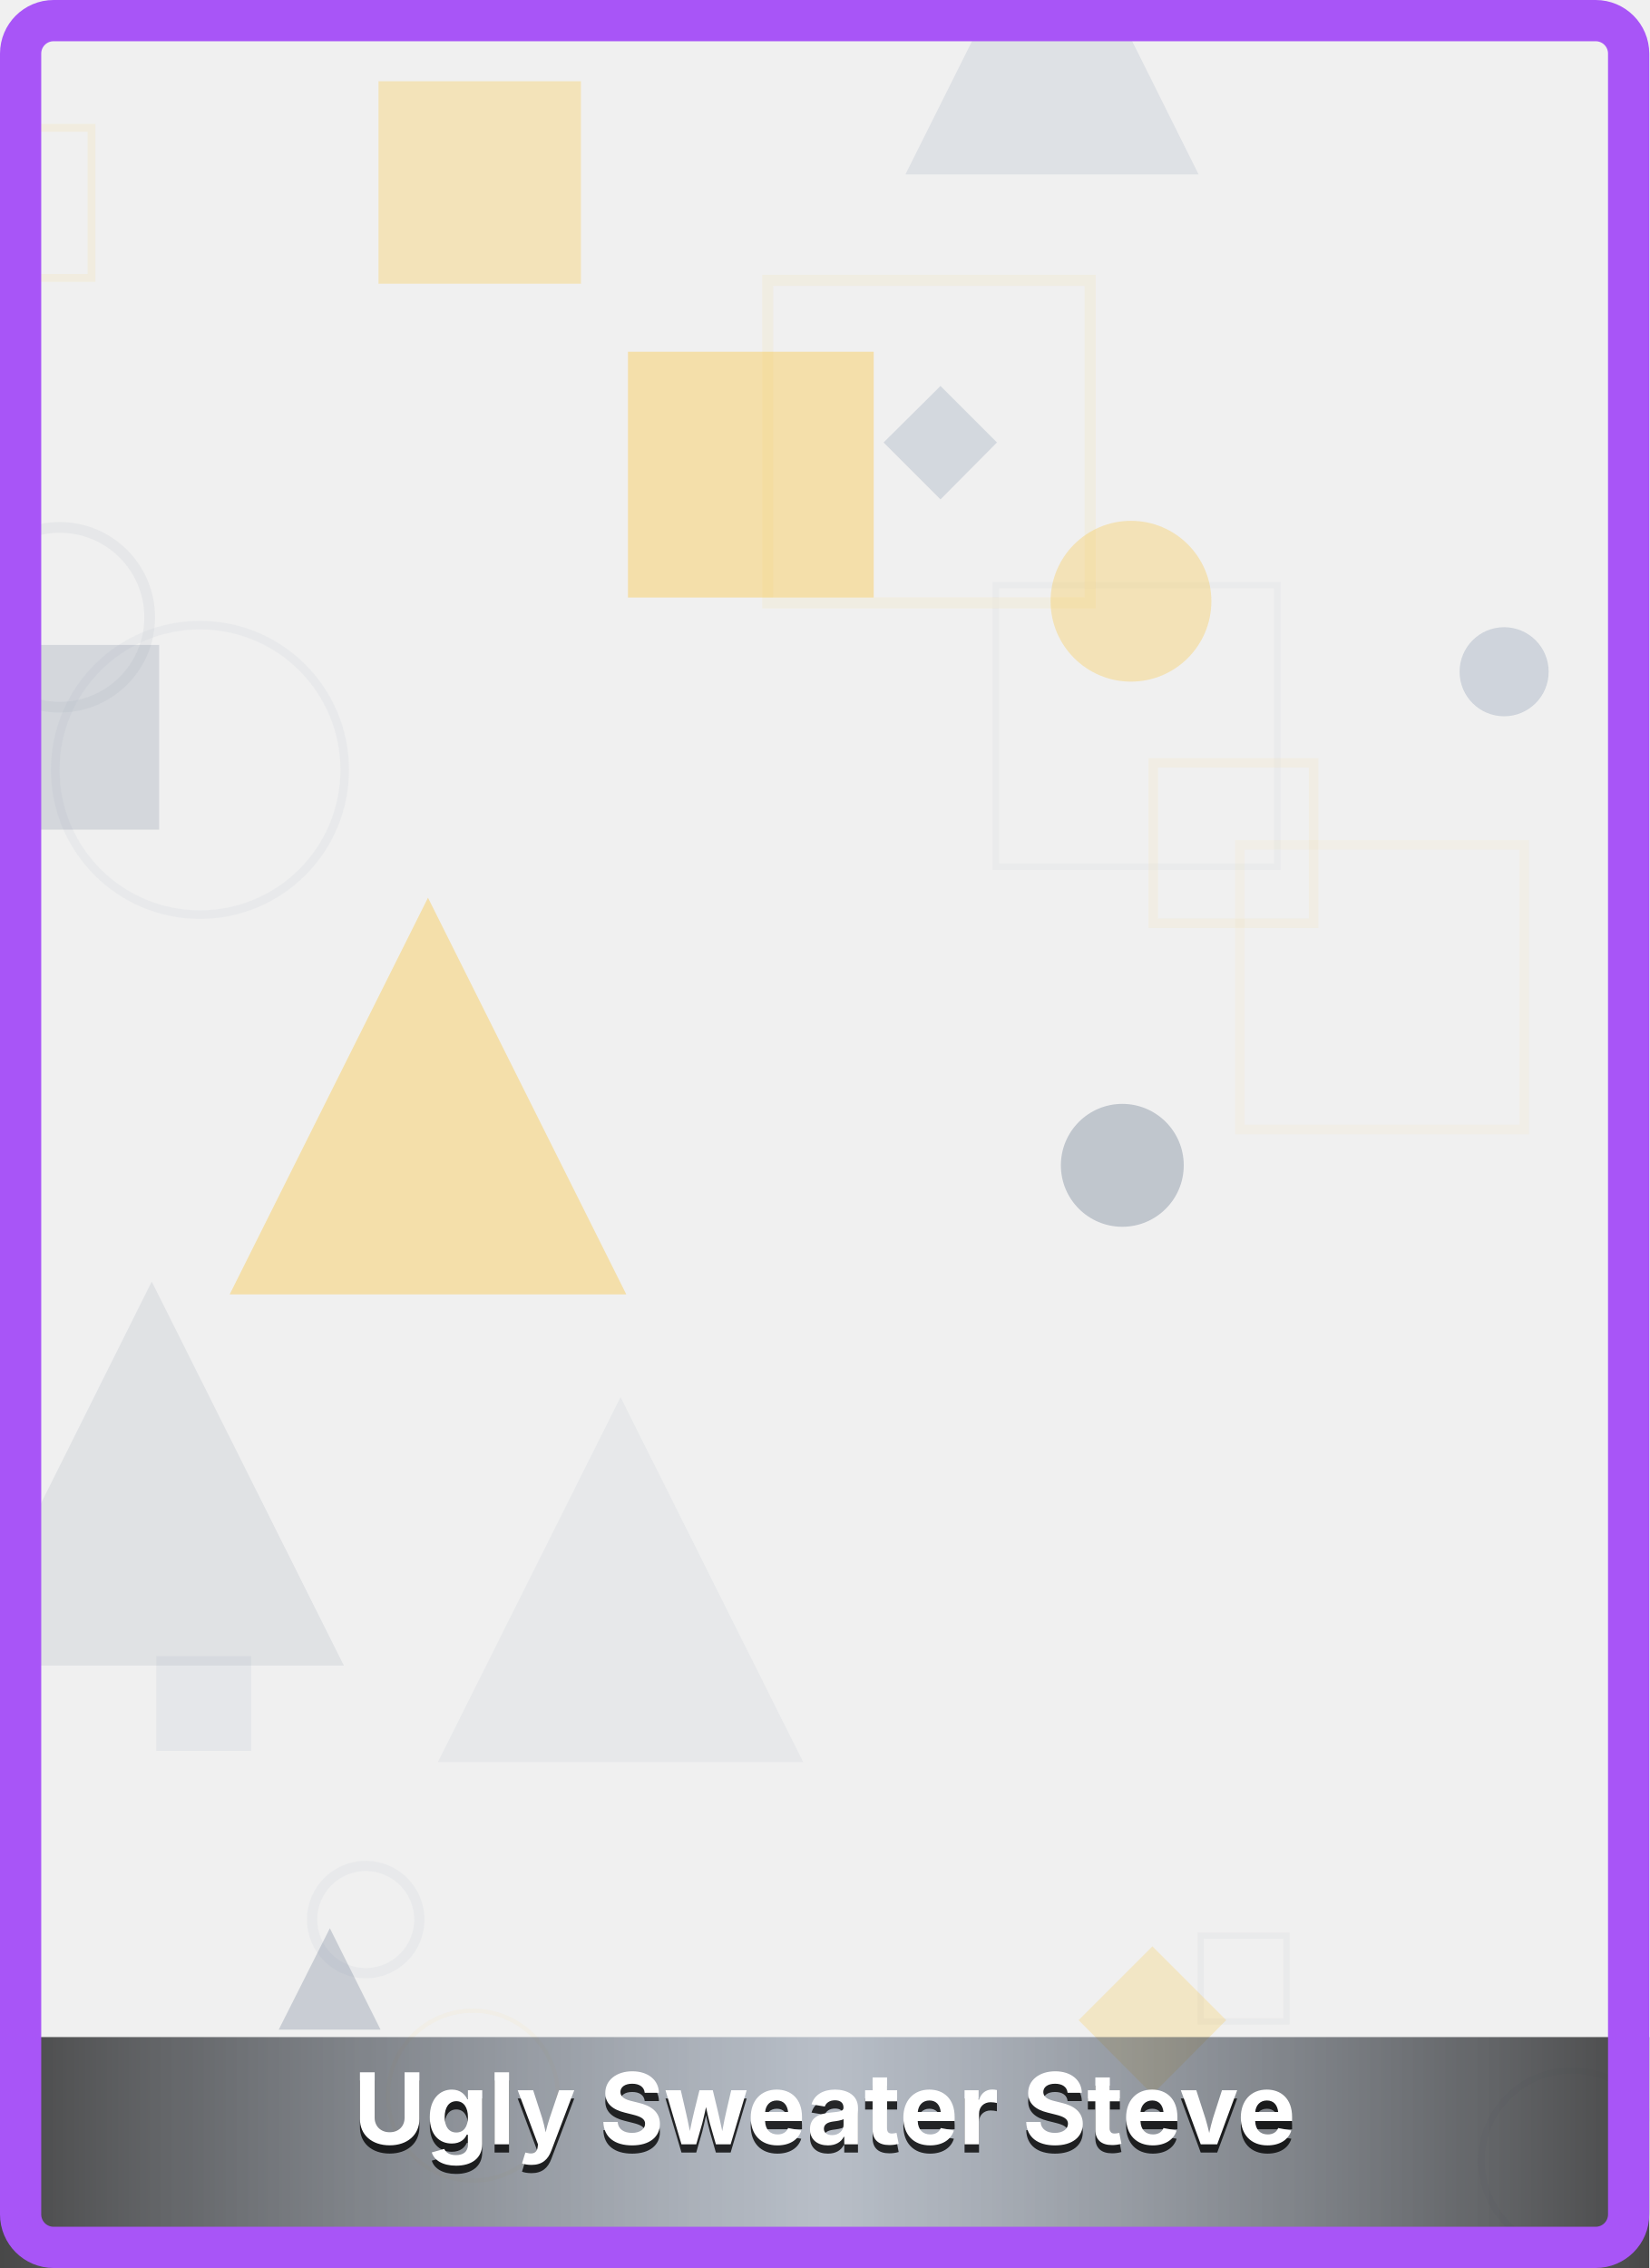
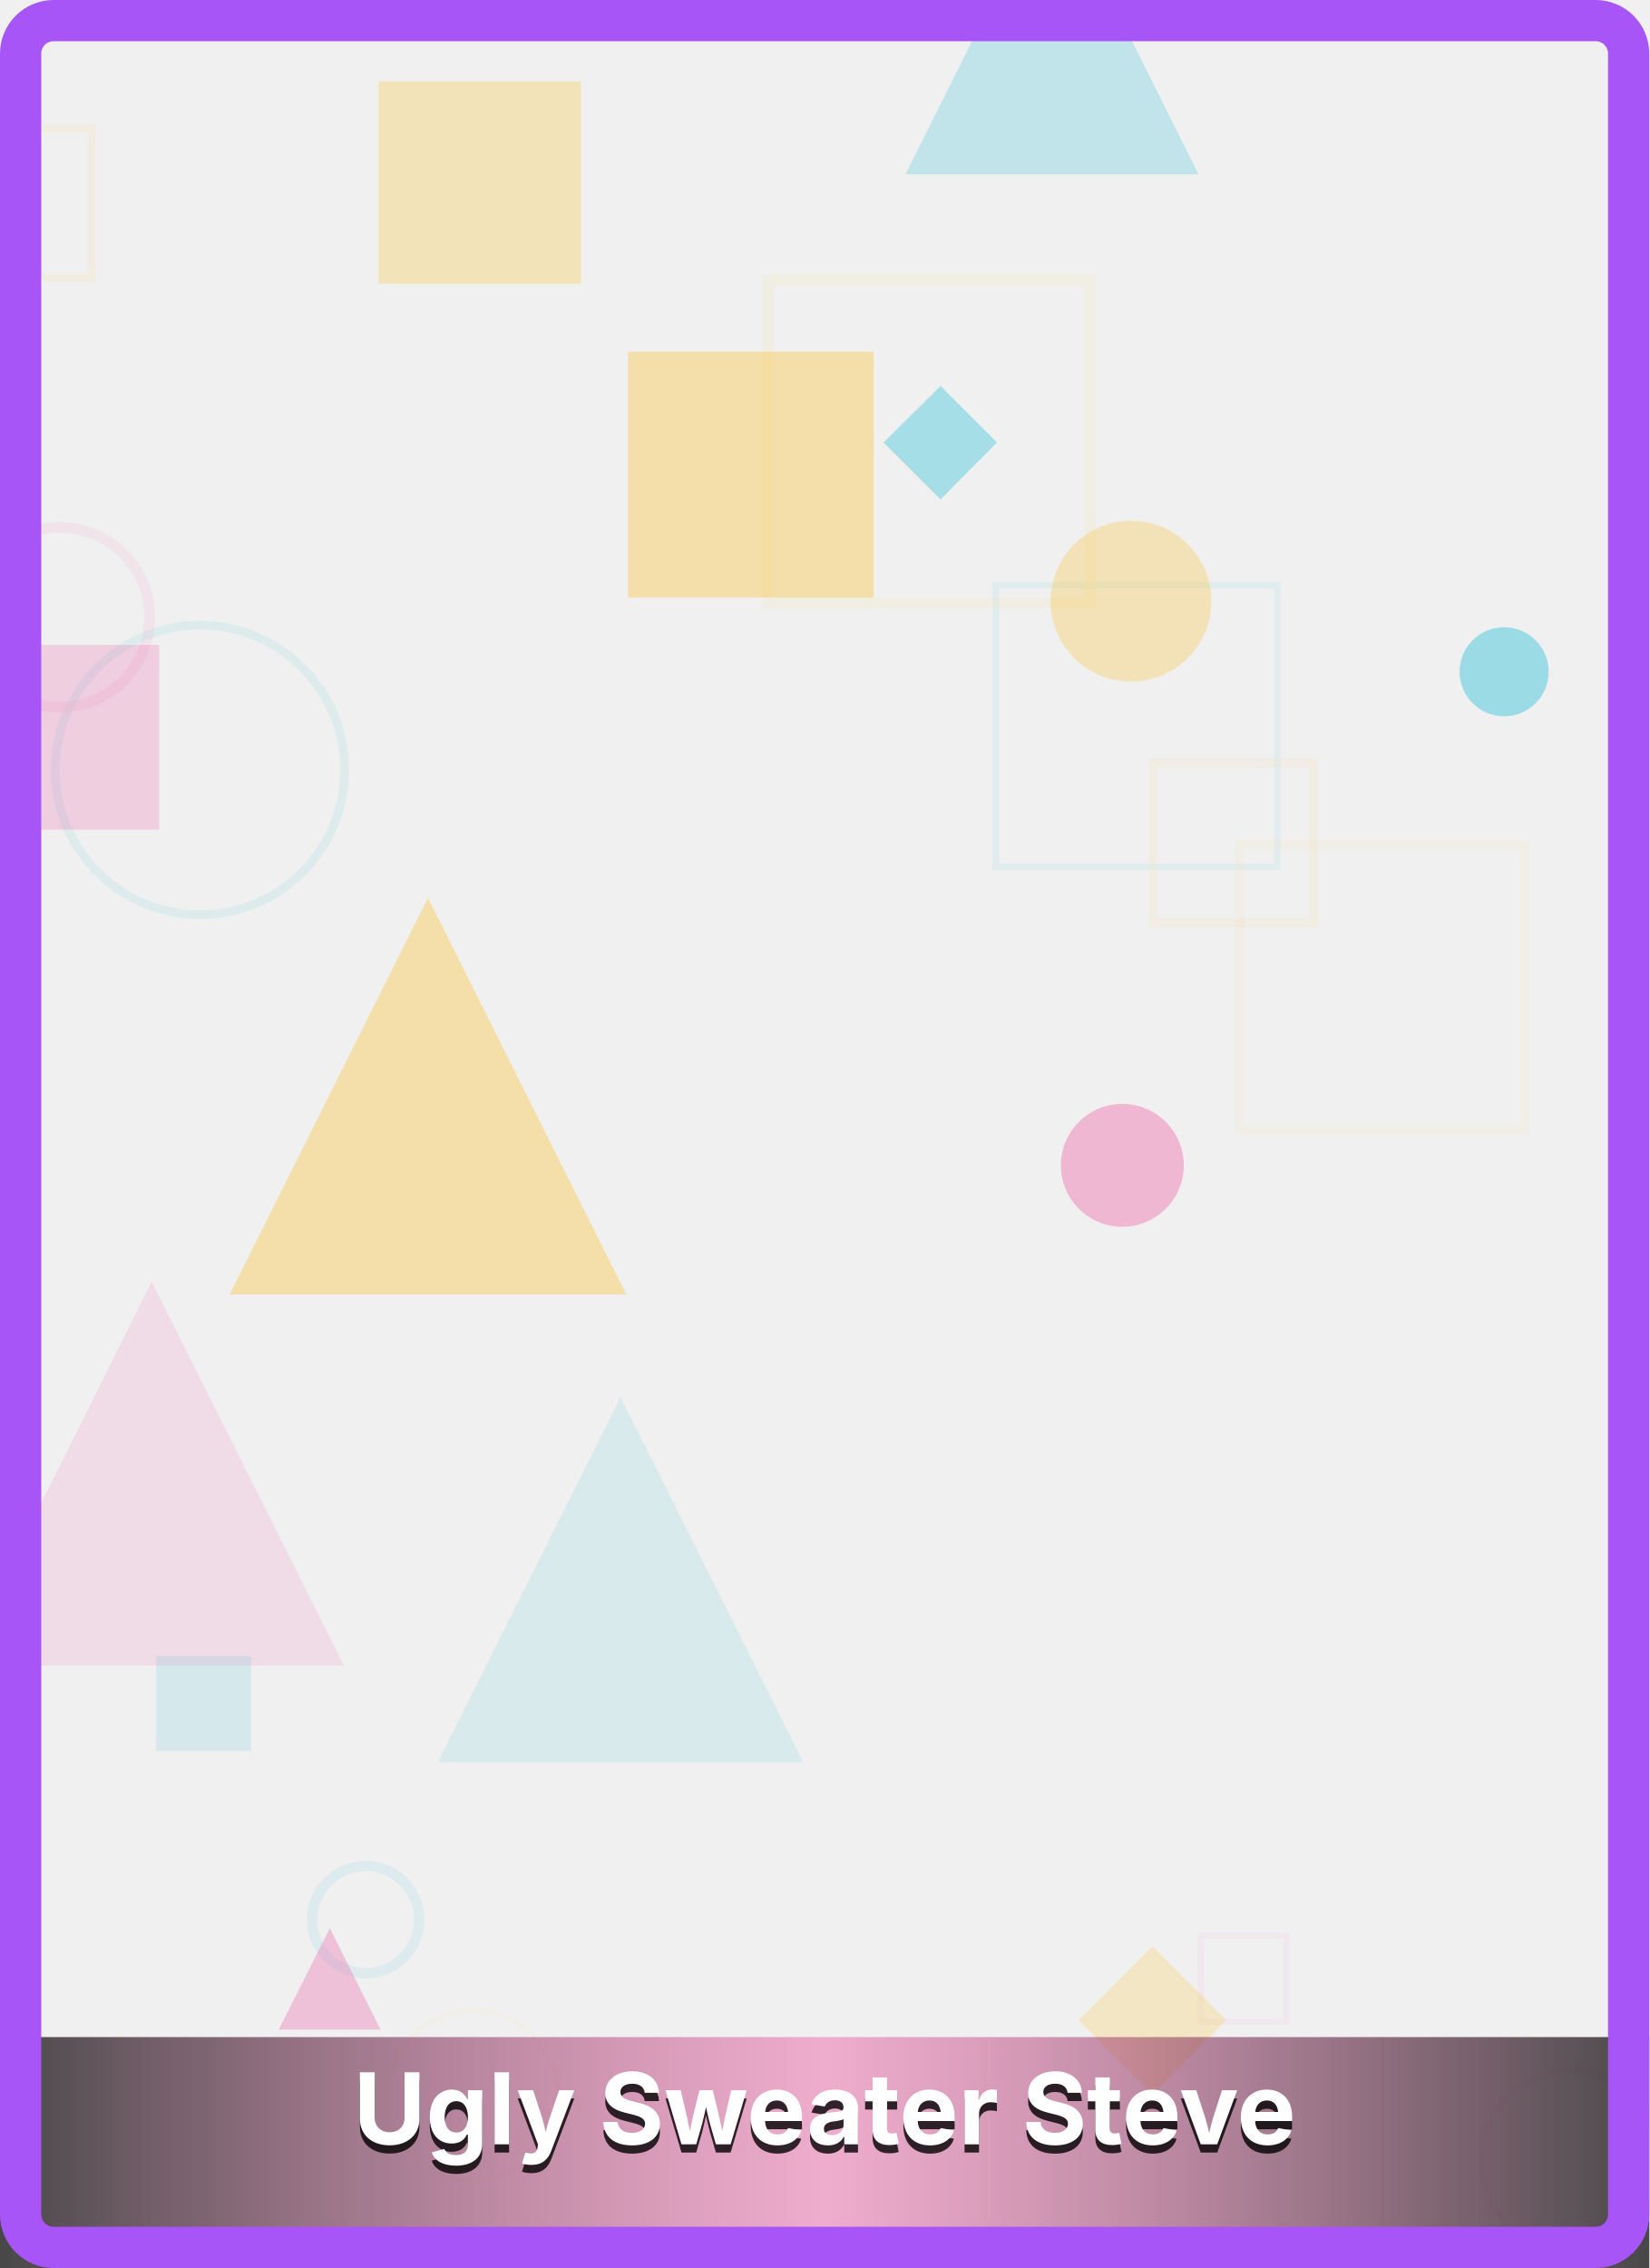
<svg xmlns="http://www.w3.org/2000/svg" viewBox="0 0 400 550" width="400" height="550">
  <defs>
    <linearGradient id="bg-gradient-holiday_002" x1="0%" y1="0%" x2="100%" y2="100%">
-       <stop offset="0%" style="stop-color:#64748b;stop-opacity:0.26" />
-       <stop offset="50%" style="stop-color:#94a3b8;stop-opacity:0.4" />
-       <stop offset="100%" style="stop-color:#64748b;stop-opacity:0.26" />
+       <stop offset="0%" style="stop-color:#ec4899;stop-opacity:0.26" />
+       <stop offset="50%" style="stop-color:#06b6d4;stop-opacity:0.4" />
+       <stop offset="100%" style="stop-color:#ec4899;stop-opacity:0.26" />
    </linearGradient>
    <filter id="shadow-holiday_002">
      <feDropShadow dx="0" dy="2" stdDeviation="3" flood-opacity="0.8" />
    </filter>
  </defs>
  <rect width="400" height="550" fill="url(#bg-gradient-0.9191071565728635)" />
  <g opacity="0.3">
-     <circle cx="48.5" cy="186.7" r="35.1" fill="none" stroke="#94a3b8" stroke-width="2.1" opacity="0.27" />
+     <circle cx="48.5" cy="186.7" r="35.1" fill="none" stroke="#06b6d4" stroke-width="2.1" opacity="0.27" />
    <circle cx="114.7" cy="508.2" r="20.6" fill="none" stroke="#fbbf24" stroke-width="1.0" opacity="0.16" />
-     <circle cx="14.5" cy="149.7" r="21.8" fill="none" stroke="#64748b" stroke-width="2.6" opacity="0.24" />
+     <circle cx="14.5" cy="149.7" r="21.8" fill="none" stroke="#ec4899" stroke-width="2.6" opacity="0.24" />
    <rect x="-14.2" y="31.0" width="36.4" height="36.4" fill="none" stroke="#fbbf24" stroke-width="1.9" opacity="0.28" />
-     <circle cx="88.7" cy="465.5" r="13.0" fill="none" stroke="#94a3b8" stroke-width="2.5" opacity="0.28" />
-     <rect x="241.5" y="141.9" width="68.3" height="68.3" fill="none" stroke="#94a3b8" stroke-width="1.6" opacity="0.21" />
+     <circle cx="88.7" cy="465.5" r="13.0" fill="none" stroke="#06b6d4" stroke-width="2.5" opacity="0.28" />
+     <rect x="241.5" y="141.9" width="68.3" height="68.3" fill="none" stroke="#06b6d4" stroke-width="1.6" opacity="0.21" />
    <rect x="186.2" y="68.0" width="78.2" height="78.2" fill="none" stroke="#fbbf24" stroke-width="2.7" opacity="0.22" />
    <rect x="300.7" y="204.9" width="69.0" height="69.0" fill="none" stroke="#fbbf24" stroke-width="2.3" opacity="0.16" />
    <rect x="279.7" y="185.0" width="38.9" height="38.9" fill="none" stroke="#fbbf24" stroke-width="2.3" opacity="0.20" />
-     <rect x="291.2" y="469.4" width="20.8" height="20.8" fill="none" stroke="#64748b" stroke-width="1.5" opacity="0.17" />
-     <circle cx="381.2" cy="524.0" r="21.9" fill="none" stroke="#64748b" stroke-width="1.5" opacity="0.14" />
+     <rect x="291.2" y="469.4" width="20.8" height="20.8" fill="none" stroke="#ec4899" stroke-width="1.5" opacity="0.17" />
+     <circle cx="381.2" cy="524.0" r="21.9" fill="none" stroke="#ec4899" stroke-width="1.5" opacity="0.14" />
  </g>
  <rect x="152.3" y="85.3" width="59.6" height="59.6" fill="#fbbf24" opacity="0.34" />
-   <circle cx="364.8" cy="162.9" r="10.8" fill="#94a3b8" opacity="0.37" />
-   <circle cx="272.2" cy="282.6" r="14.9" fill="#64748b" opacity="0.34" />
-   <polygon points="255.2,-28.9 290.7,42.3 219.6,42.3" fill="#94a3b8" opacity="0.20" />
-   <polygon points="80.0,467.6 92.3,492.2 67.6,492.2" fill="#64748b" opacity="0.28" />
+   <circle cx="364.8" cy="162.9" r="10.8" fill="#06b6d4" opacity="0.37" />
+   <circle cx="272.2" cy="282.6" r="14.9" fill="#ec4899" opacity="0.34" />
+   <polygon points="255.2,-28.9 290.7,42.3 219.6,42.3" fill="#06b6d4" opacity="0.20" />
+   <polygon points="80.0,467.6 92.3,492.2 67.6,492.2" fill="#ec4899" opacity="0.28" />
  <circle cx="274.3" cy="145.8" r="19.5" fill="#fbbf24" opacity="0.28" />
  <rect x="91.8" y="19.7" width="49.1" height="49.1" fill="#fbbf24" opacity="0.27" />
  <polygon points="279.5,472.0 297.4,489.9 279.5,507.9 261.6,489.9" fill="#fbbf24" opacity="0.21" />
-   <polygon points="228.1,93.6 241.8,107.3 228.1,121.1 214.3,107.3" fill="#94a3b8" opacity="0.32" />
-   <polygon points="36.8,310.8 83.4,403.9 -9.7,403.9" fill="#64748b" opacity="0.12" />
-   <polygon points="150.5,338.8 194.8,427.3 106.2,427.3" fill="#94a3b8" opacity="0.10" />
-   <rect x="-6.2" y="156.4" width="44.8" height="44.8" fill="#64748b" opacity="0.20" />
+   <polygon points="228.1,93.6 241.8,107.3 228.1,121.1 214.3,107.3" fill="#06b6d4" opacity="0.32" />
+   <polygon points="36.8,310.8 83.4,403.9 -9.7,403.9" fill="#ec4899" opacity="0.12" />
+   <polygon points="150.5,338.8 194.8,427.3 106.2,427.3" fill="#06b6d4" opacity="0.10" />
+   <rect x="-6.2" y="156.4" width="44.8" height="44.8" fill="#ec4899" opacity="0.20" />
  <polygon points="103.8,217.7 151.9,313.9 55.7,313.9" fill="#fbbf24" opacity="0.34" />
-   <rect x="37.9" y="401.6" width="23.0" height="23.0" fill="#94a3b8" opacity="0.12" />
+   <rect x="37.9" y="401.6" width="23.0" height="23.0" fill="#06b6d4" opacity="0.12" />
  <defs>
    <linearGradient id="text-bg-18" x1="0%" y1="0%" x2="100%" y2="0%">
      <stop offset="0%" style="stop-color:#000000;stop-opacity:0.7" />
-       <stop offset="50%" style="stop-color:#64748b;stop-opacity:0.4" />
+       <stop offset="50%" style="stop-color:#ec4899;stop-opacity:0.4" />
      <stop offset="100%" style="stop-color:#000000;stop-opacity:0.7" />
    </linearGradient>
  </defs>
  <rect x="0" y="494" width="400" height="56" fill="url(#text-bg-18)" />
  <text x="200" y="522" font-family="system-ui, -apple-system, sans-serif" font-size="24" font-weight="bold" text-anchor="middle" fill="#000000" opacity="0.8">Ugly Sweater Steve</text>
  <text x="200" y="520" font-family="system-ui, -apple-system, sans-serif" font-size="24" font-weight="bold" text-anchor="middle" fill="#ffffff">Ugly Sweater Steve</text>
  <rect x="5" y="5" width="390" height="540" fill="none" stroke="#a855f7" stroke-width="10" rx="8" ry="8" />
</svg>
